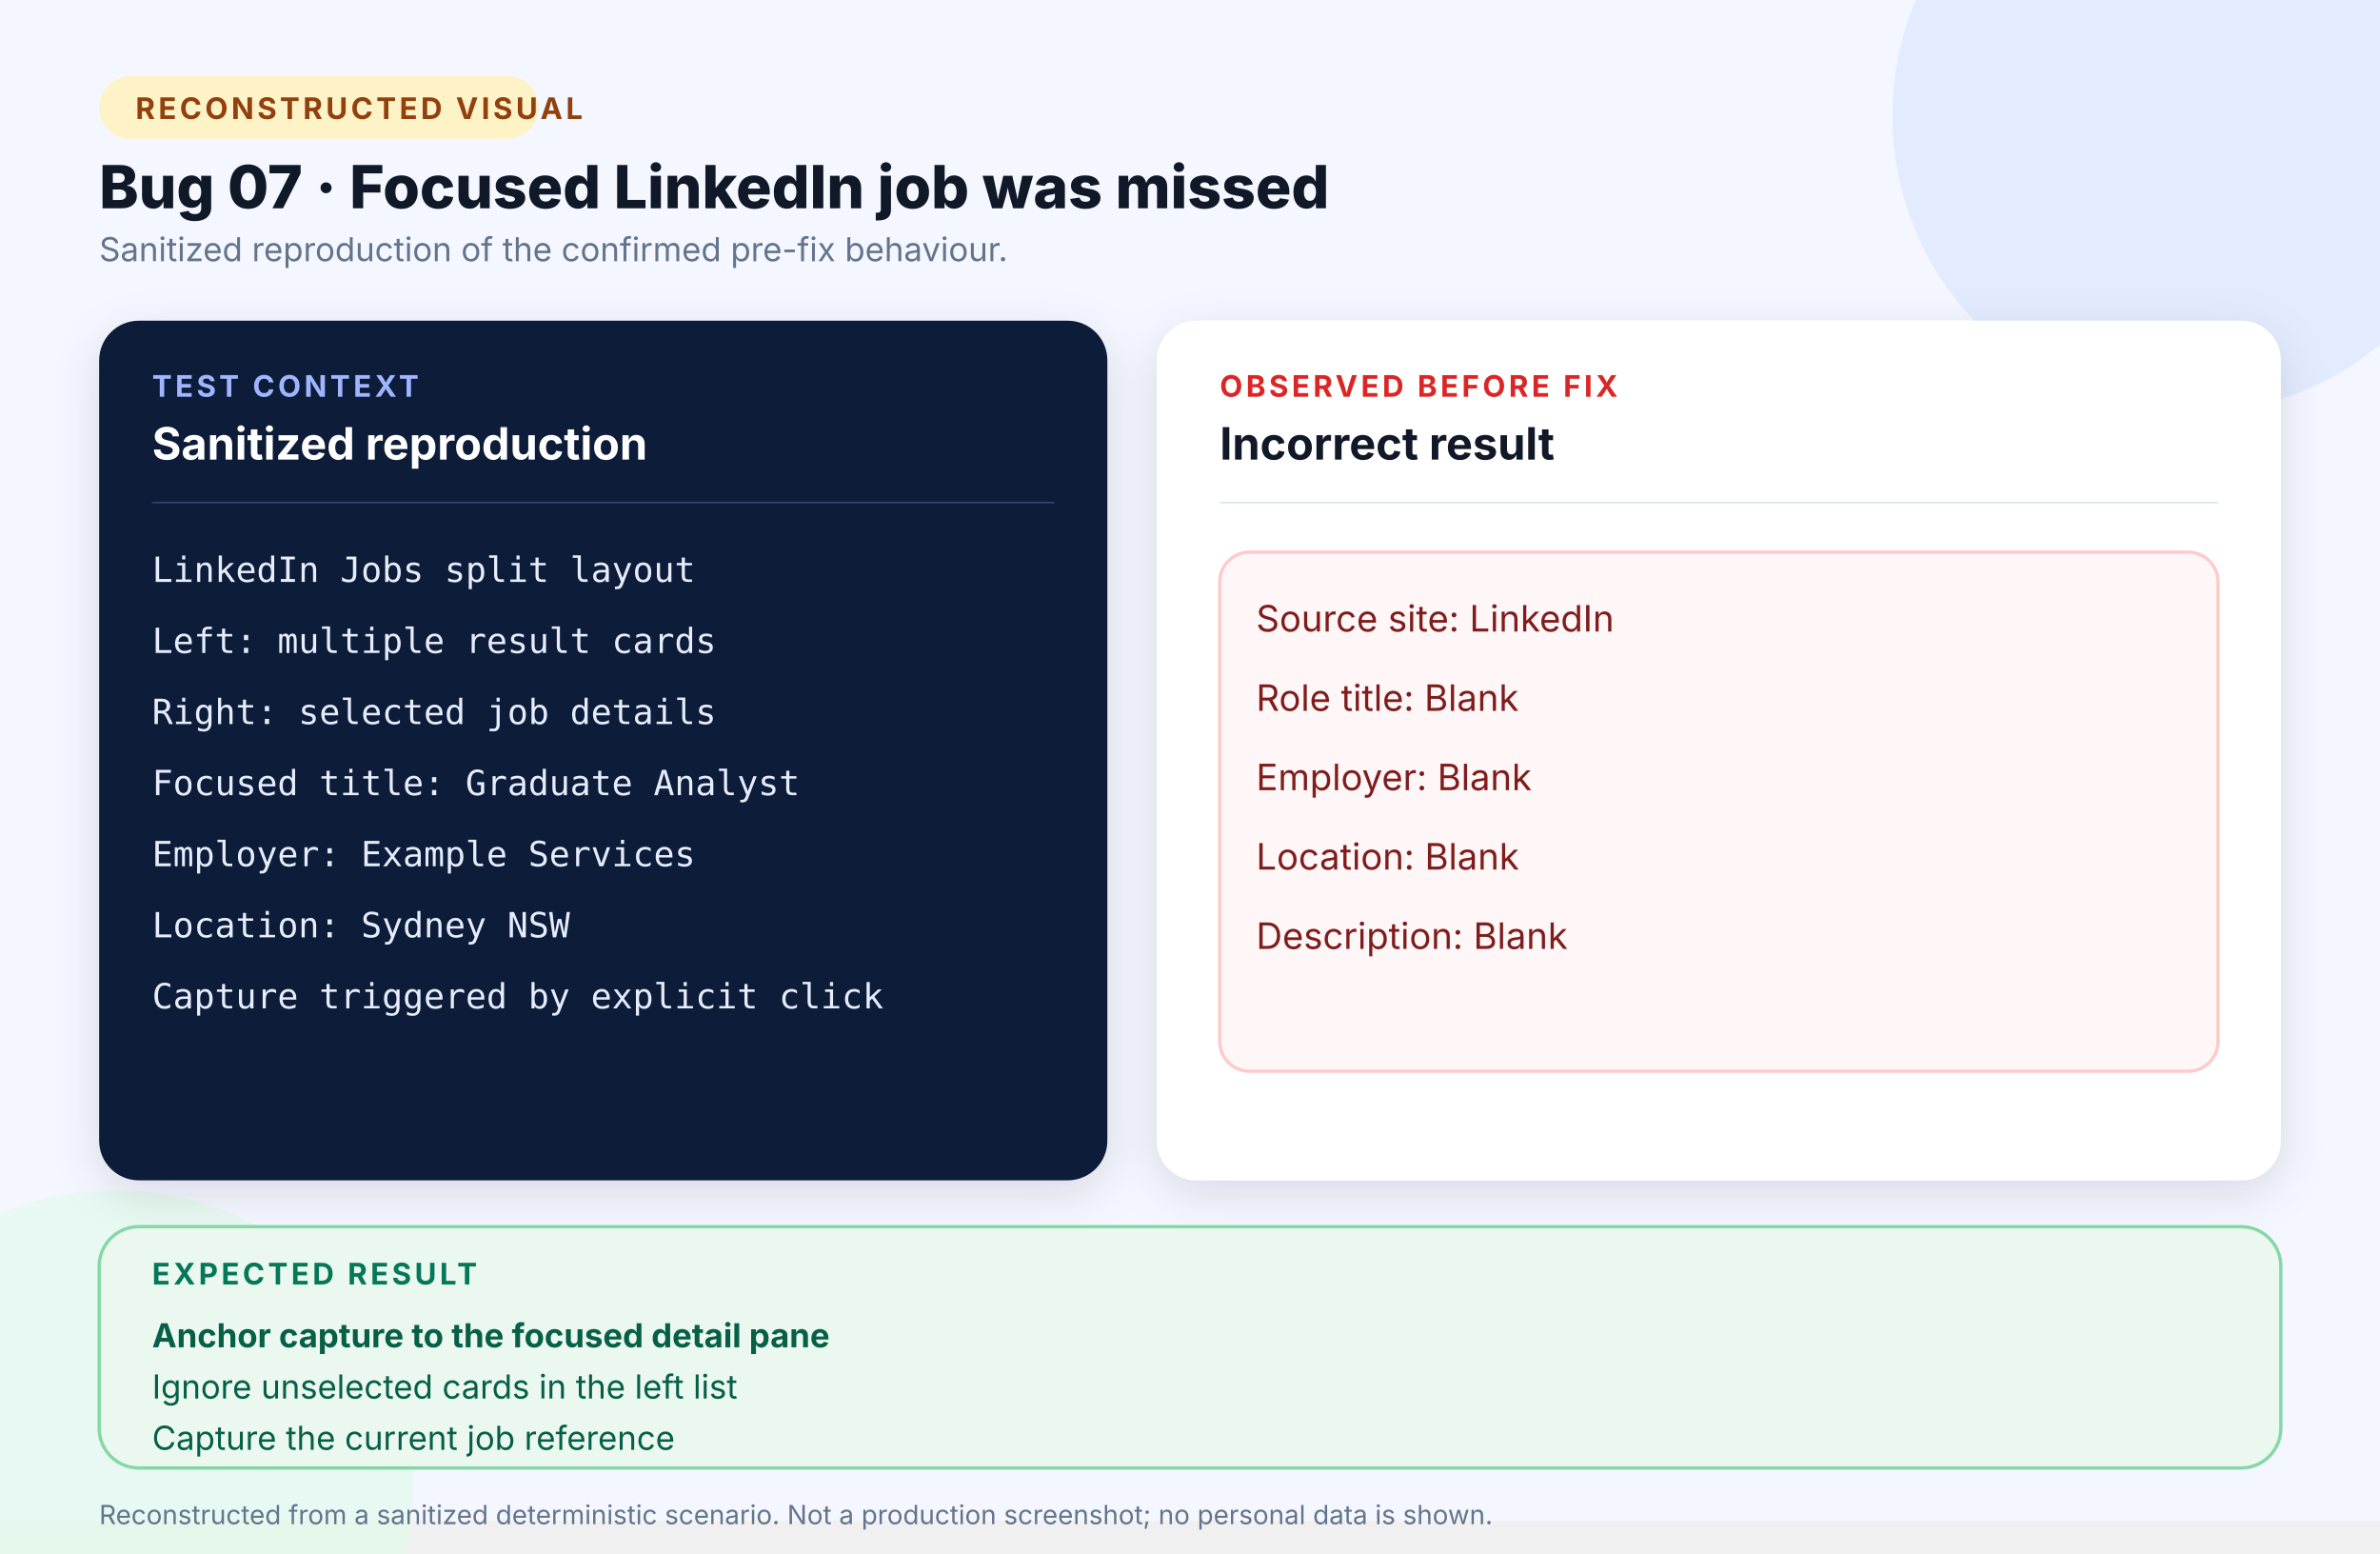
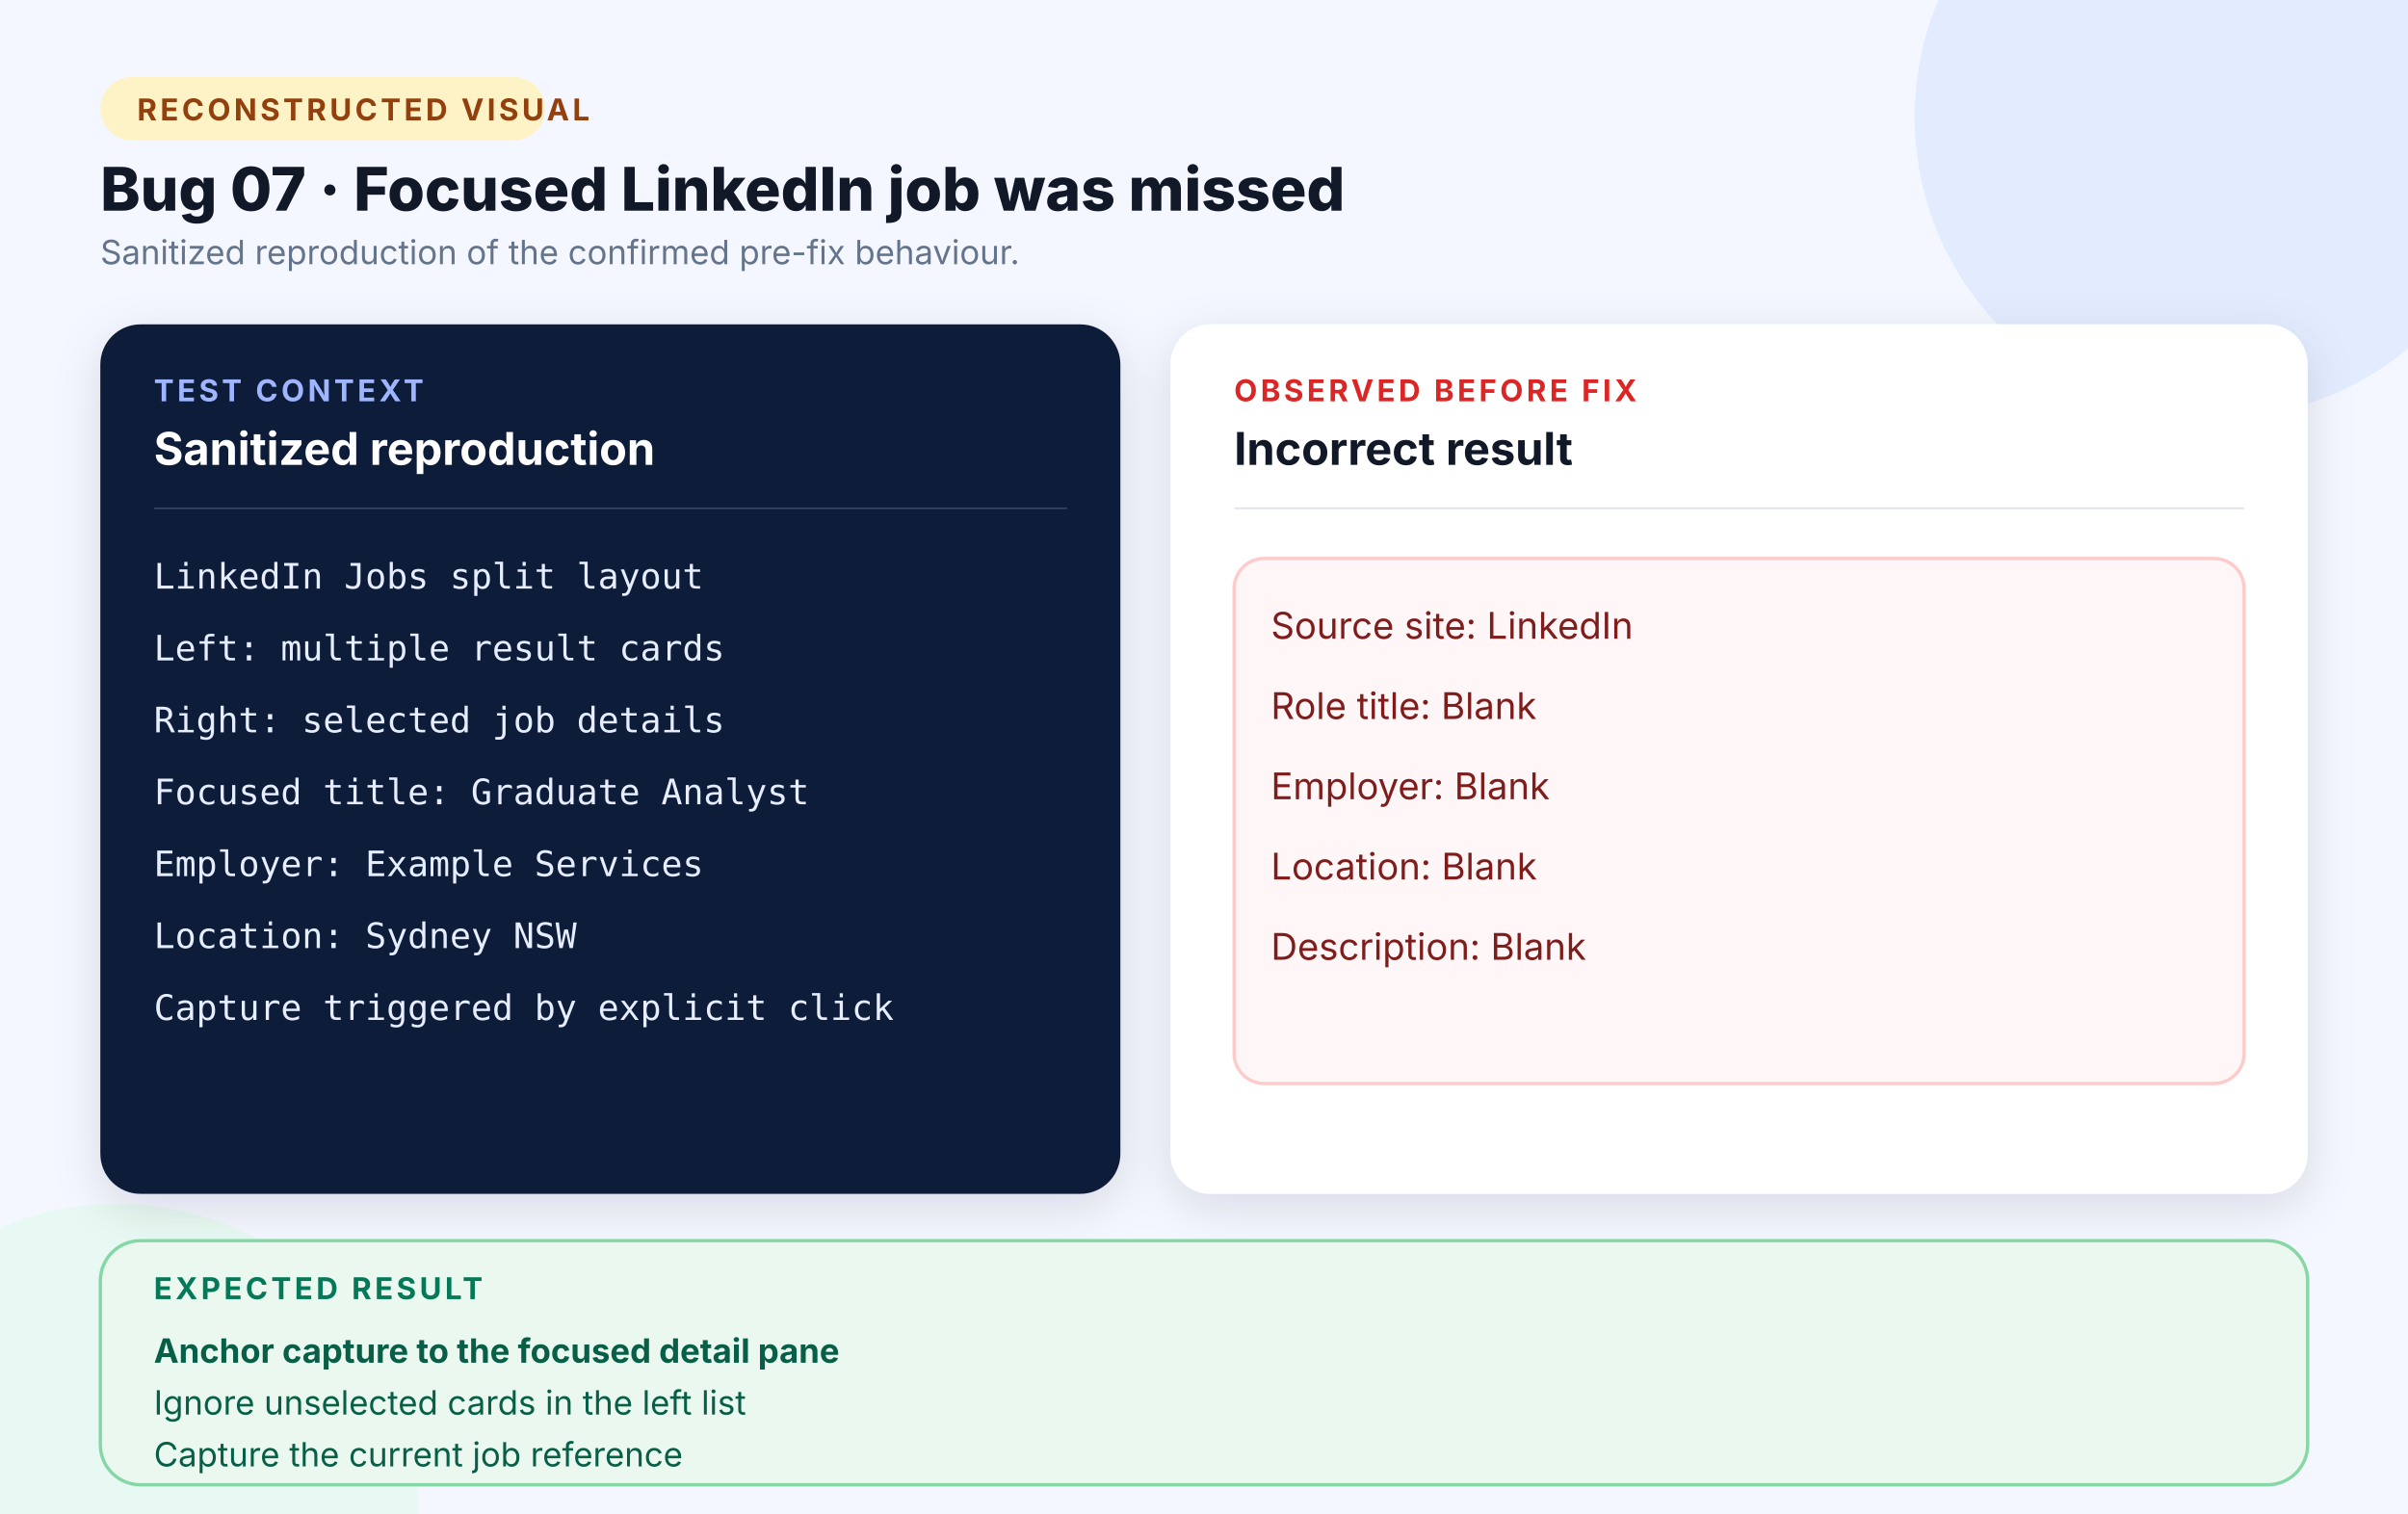
- <svg xmlns="http://www.w3.org/2000/svg" width="1440" height="940" viewBox="0 0 1440 940" role="img" aria-labelledby="title desc">
+ <svg xmlns="http://www.w3.org/2000/svg" width="1440" height="905" viewBox="0 0 1440 905" role="img" aria-labelledby="title desc">
  <defs>
    <filter id="s" x="-10%" y="-10%" width="120%" height="130%">
      <feDropShadow dx="0" dy="8" stdDeviation="14" flood-color="#0f172a" flood-opacity=".12" />
    </filter>
    <style>.sans{font-family:Inter,"Segoe UI",Arial,sans-serif}.mono{font-family:"Cascadia Code",Consolas,monospace}.tag{font-size:18px;font-weight:700;letter-spacing:2px}.line{font-size:21px;fill:#e5edff}.obs{font-size:22px;fill:#7f1d1d}.exp{font-size:20px;fill:#065f46}.strong{font-weight:750}.muted{fill:#64748b}</style>
  </defs>
  <rect width="1440" height="920" fill="#f4f7ff" />
  <circle cx="1325" cy="70" r="180" fill="#dbe7ff" opacity=".7" />
  <circle cx="70" cy="900" r="180" fill="#dcfce7" opacity=".55" />
  <g class="sans">
    <rect x="60" y="46" width="266" height="38" rx="19" fill="#fef3c7" />
    <text x="82" y="72" class="tag" fill="#92400e">RECONSTRUCTED VISUAL</text>
    <text x="60" y="126" font-size="36" font-weight="800" fill="#111827">Bug 07 · Focused LinkedIn job was missed</text>
    <text x="60" y="158" font-size="20" class="muted">Sanitized reproduction of the confirmed pre-fix behaviour.</text>
    <g filter="url(#s)">
      <rect x="60" y="194" width="610" height="520" rx="24" fill="#111b38" />
      <rect x="700" y="194" width="680" height="520" rx="24" fill="#fff" />
    </g>
    <text x="92" y="240" class="tag" fill="#9fb5ff">TEST CONTEXT</text>
    <text x="92" y="278" font-size="27" font-weight="750" fill="#fff">Sanitized reproduction</text>
    <line x1="92" y1="304" x2="638" y2="304" stroke="#34436b" />
    <text x="92" y="352" class="mono line">LinkedIn Jobs split layout</text>
    <text x="92" y="395" class="mono line">Left: multiple result cards</text>
    <text x="92" y="438" class="mono line">Right: selected job details</text>
    <text x="92" y="481" class="mono line">Focused title: Graduate Analyst</text>
    <text x="92" y="524" class="mono line">Employer: Example Services</text>
    <text x="92" y="567" class="mono line">Location: Sydney NSW</text>
    <text x="92" y="610" class="mono line">Capture triggered by explicit click</text>
    <text x="738" y="240" class="tag" fill="#dc2626">OBSERVED BEFORE FIX</text>
    <text x="738" y="278" font-size="27" font-weight="750" fill="#111827">Incorrect result</text>
    <line x1="738" y1="304" x2="1342" y2="304" stroke="#dbe3f0" />
    <rect x="738" y="334" width="604" height="314" rx="18" fill="#fff7f7" stroke="#fecaca" stroke-width="2" />
    <text x="760" y="382" class="obs">Source site: LinkedIn</text>
    <text x="760" y="430" class="obs">Role title: Blank</text>
    <text x="760" y="478" class="obs">Employer: Blank</text>
    <text x="760" y="526" class="obs">Location: Blank</text>
    <text x="760" y="574" class="obs">Description: Blank</text>
    <rect x="60" y="742" width="1320" height="146" rx="24" fill="#eaf8ef" stroke="#86d7a5" stroke-width="2" />
    <text x="92" y="777" class="tag" fill="#047857">EXPECTED RESULT</text>
    <text x="92" y="815" class="exp strong">Anchor capture to the focused detail pane</text>
    <text x="92" y="846" class="exp">Ignore unselected cards in the left list</text>
    <text x="92" y="877" class="exp">Capture the current job reference</text>
-     <text x="60" y="922" font-size="16" class="muted">Reconstructed from a sanitized deterministic scenario. Not a production screenshot; no personal data is shown.</text>
  </g>
</svg>
